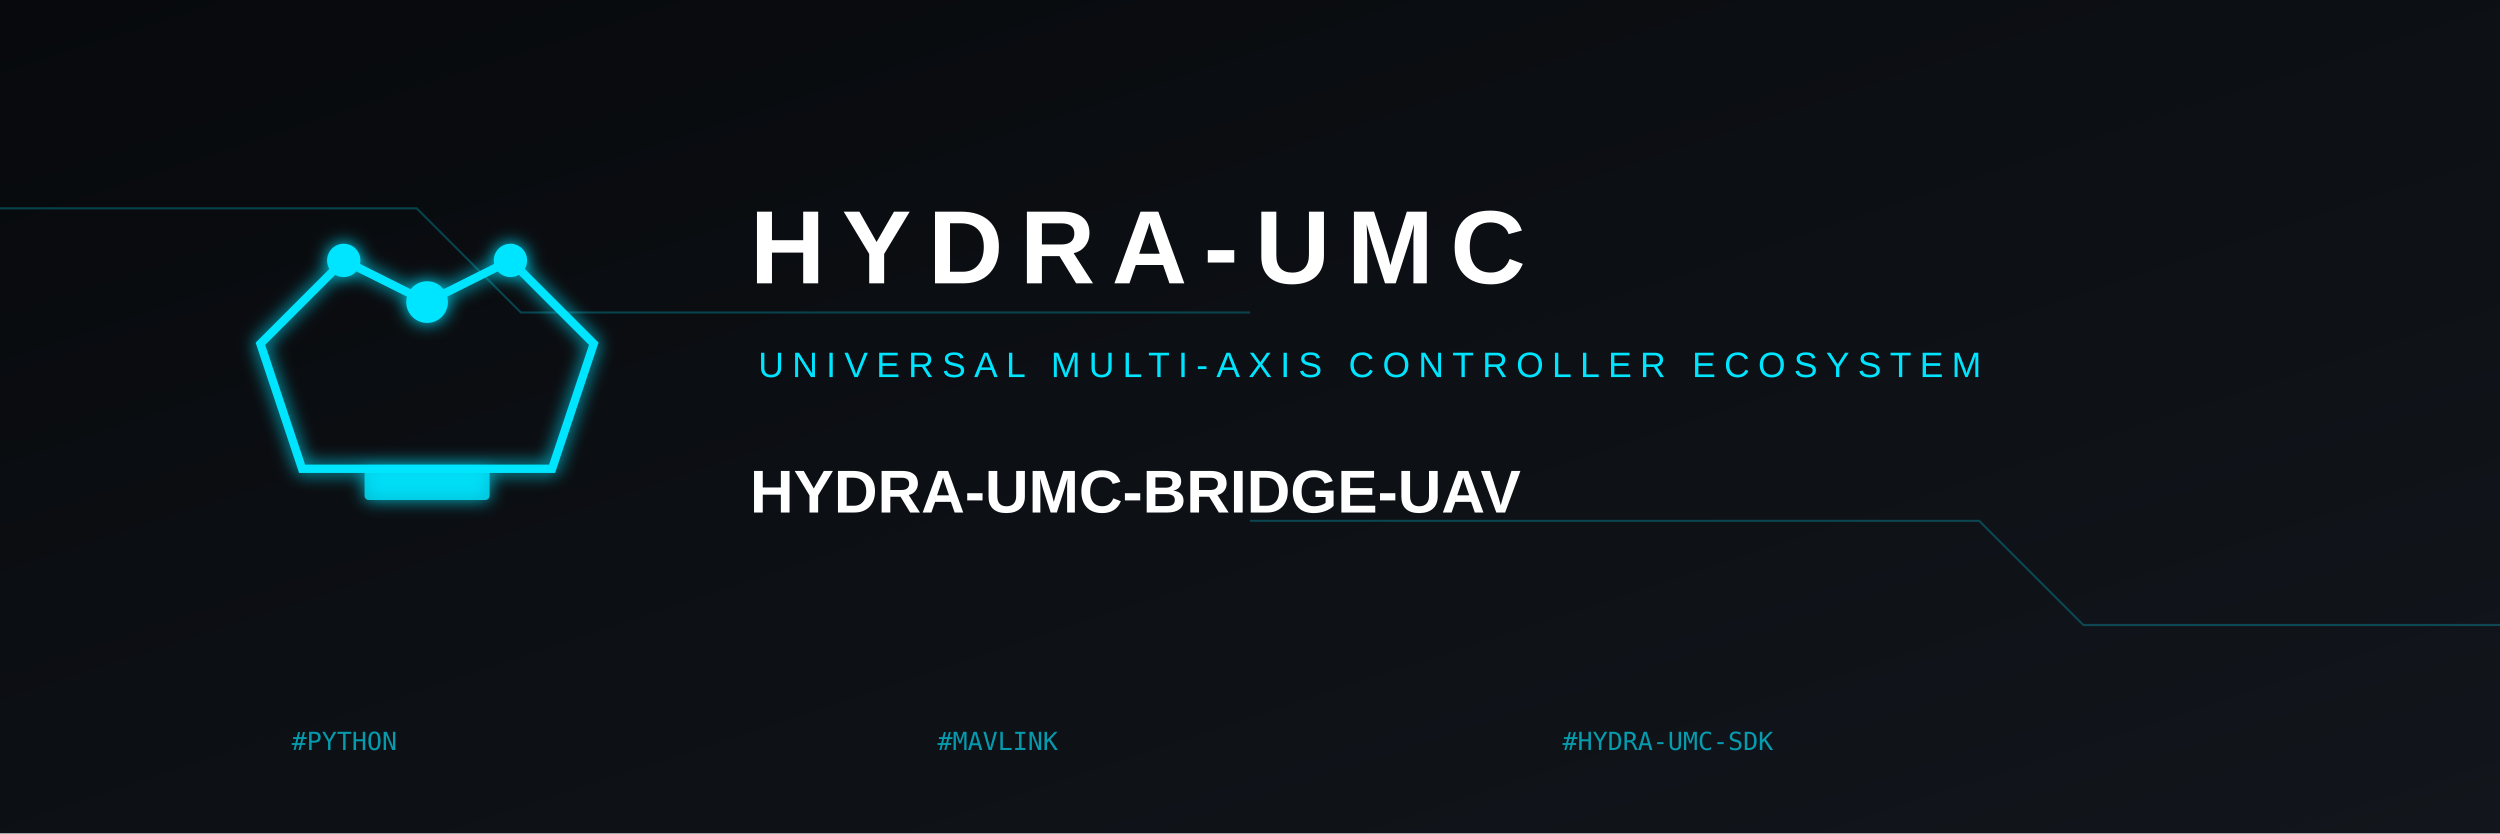
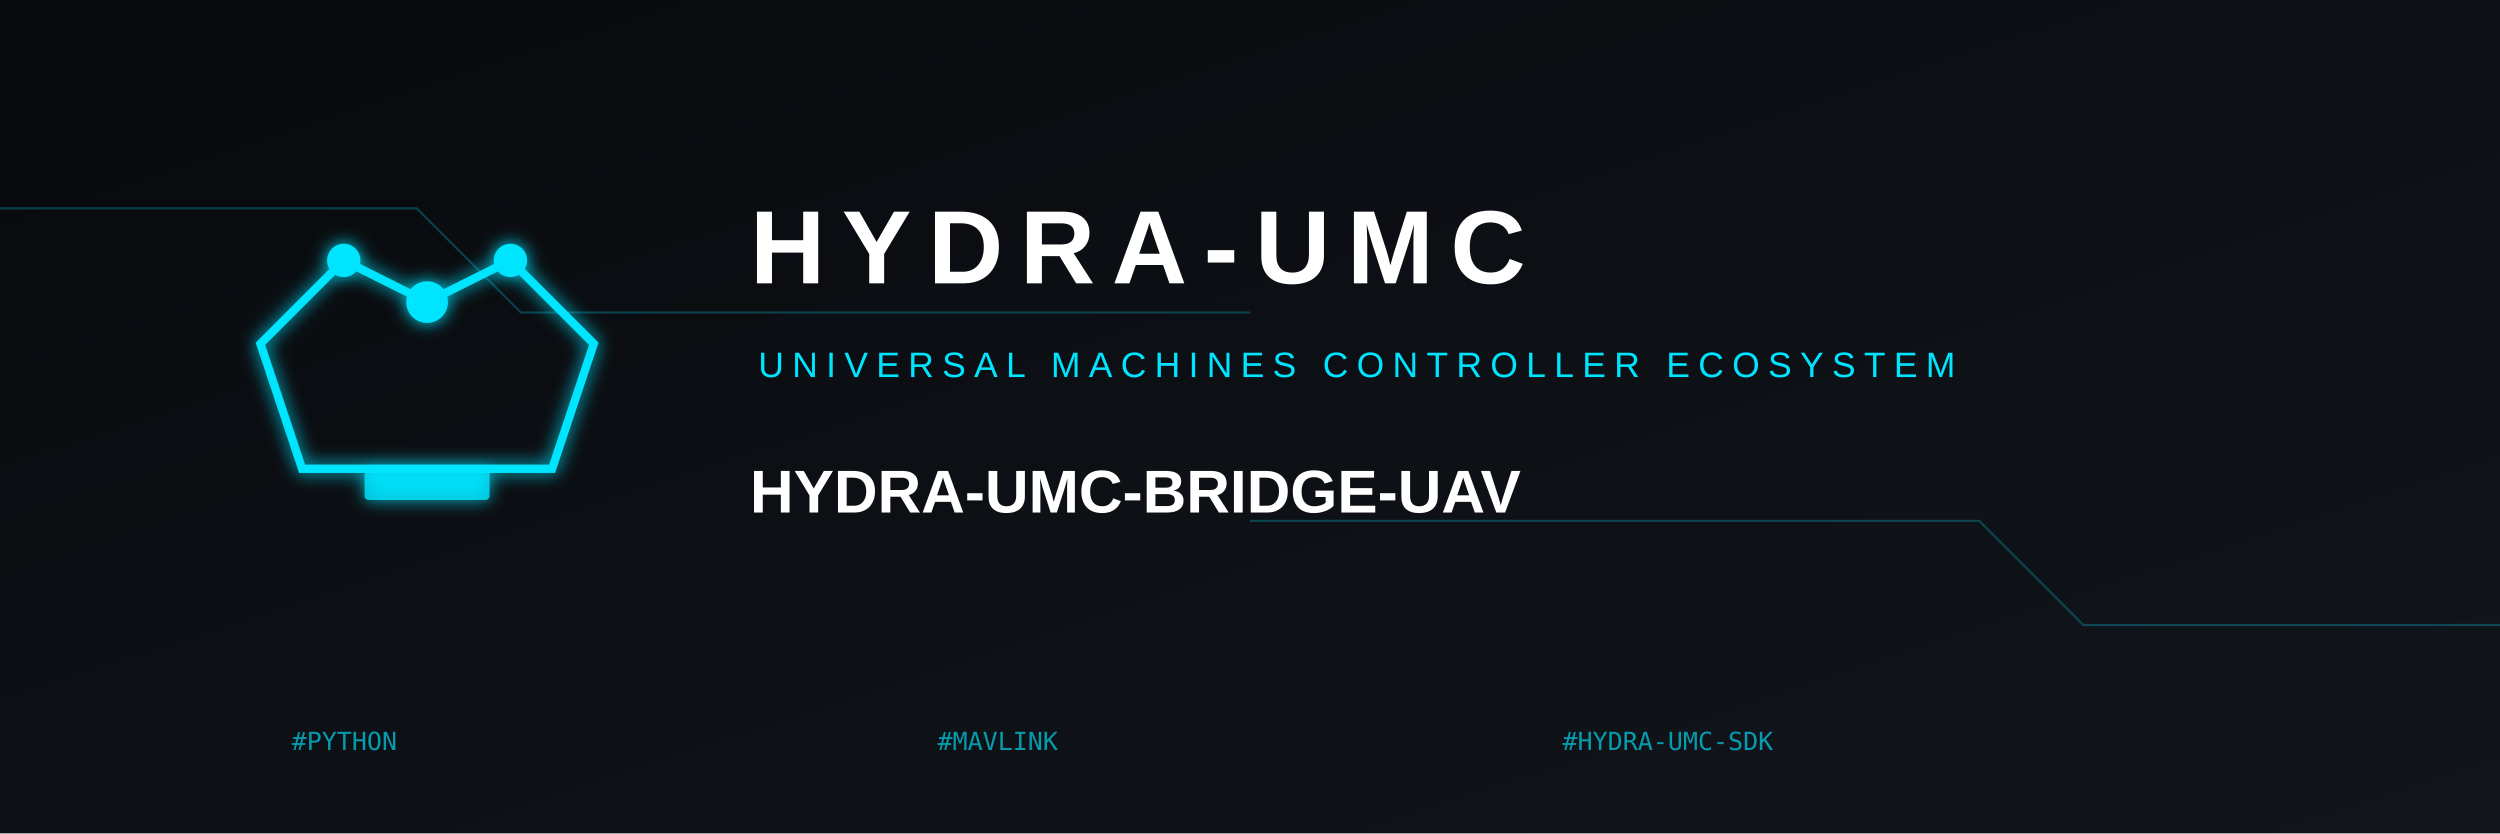
<svg xmlns="http://www.w3.org/2000/svg" viewBox="0 0 1200 400" role="img" aria-labelledby="title desc">
  <defs>
    <linearGradient id="bg" x1="0%" y1="0%" x2="100%" y2="100%">
      <stop stop-color="#07090C" />
      <stop offset="1" stop-color="#12161C" />
    </linearGradient>
    <filter id="g">
      <feGaussianBlur stdDeviation="4" result="b" />
      <feMerge>
        <feMergeNode in="b" />
        <feMergeNode in="SourceGraphic" />
      </feMerge>
    </filter>
  </defs>
  <rect width="1200" height="400" fill="url(#bg)" />
  <g fill="none" stroke="#00E5FF" stroke-width="1" opacity=".25">
    <path d="M0 100H200L250 150H600" />
    <path d="M1200 300H1000L950 250H600" />
  </g>
  <g transform="translate(205 185)" filter="url(#g)">
    <path d="M-60,40 -80,-20 -40,-60 0,-40 40,-60 80,-20 60,40Z" fill="none" stroke="#00E5FF" stroke-width="4" />
    <circle cy="-40" r="10" fill="#00E5FF" />
    <circle cx="-40" cy="-60" r="8" fill="#00E5FF" />
    <circle cx="40" cy="-60" r="8" fill="#00E5FF" />
    <rect x="-30" y="40" width="60" height="15" rx="2" fill="#00E5FF" opacity=".8" />
  </g>
  <text x="360" y="136" font-family="Arial,sans-serif" font-size="50" font-weight="bold" fill="#FFF" letter-spacing="8">HYDRA-UMC</text>
-   <text x="364" y="181" font-family="Arial,sans-serif" font-size="17" fill="#00E5FF" letter-spacing="4">UNIVERSAL MULTI-AXIS CONTROLLER ECOSYSTEM</text>
+   <text x="364" y="181" font-family="Arial,sans-serif" font-size="17" fill="#00E5FF" letter-spacing="4">UNIVERSAL MACHINES CONTROLLER ECOSYSTEM</text>
  <text x="360" y="246" font-family="Arial,sans-serif" font-size="29" font-weight="bold" fill="#FFF">HYDRA-UMC-BRIDGE-UAV</text>
  <g font-family="monospace" font-size="12" fill="#00E5FF" opacity=".65">
    <text x="140" y="360">#PYTHON</text>
    <text x="450" y="360">#MAVLINK</text>
    <text x="750" y="360">#HYDRA-UMC-SDK</text>
  </g>
</svg>
